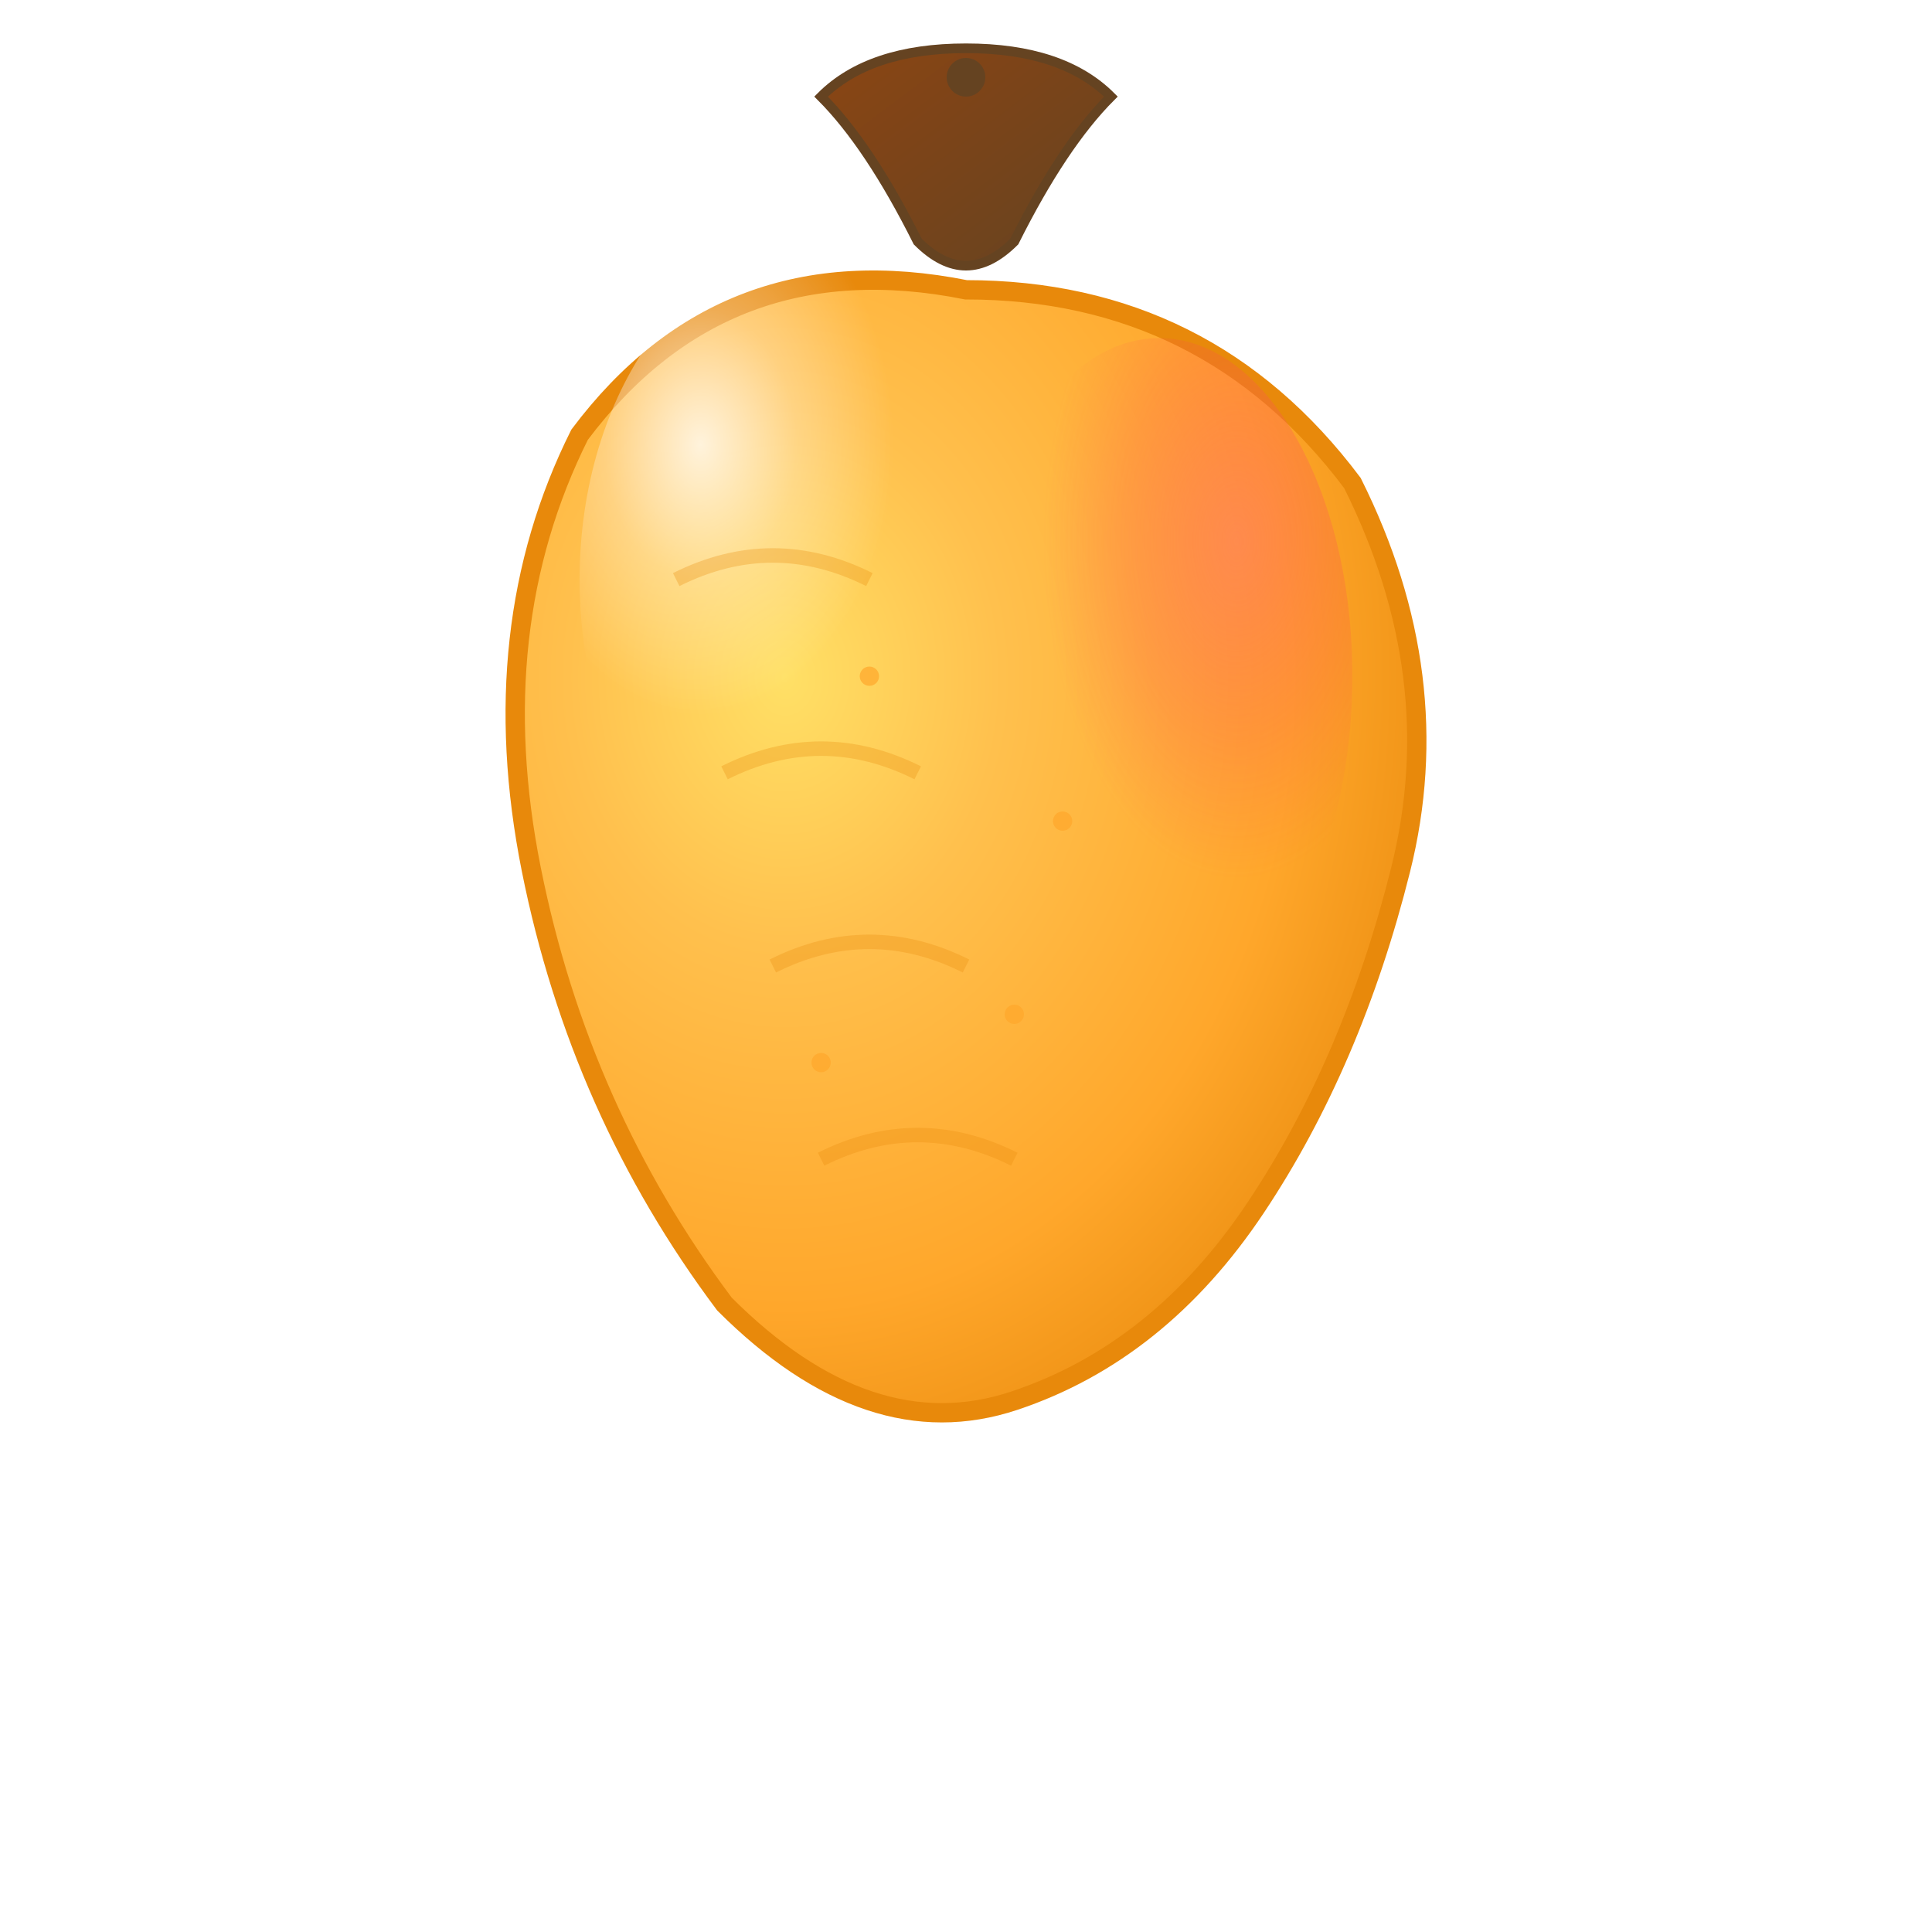
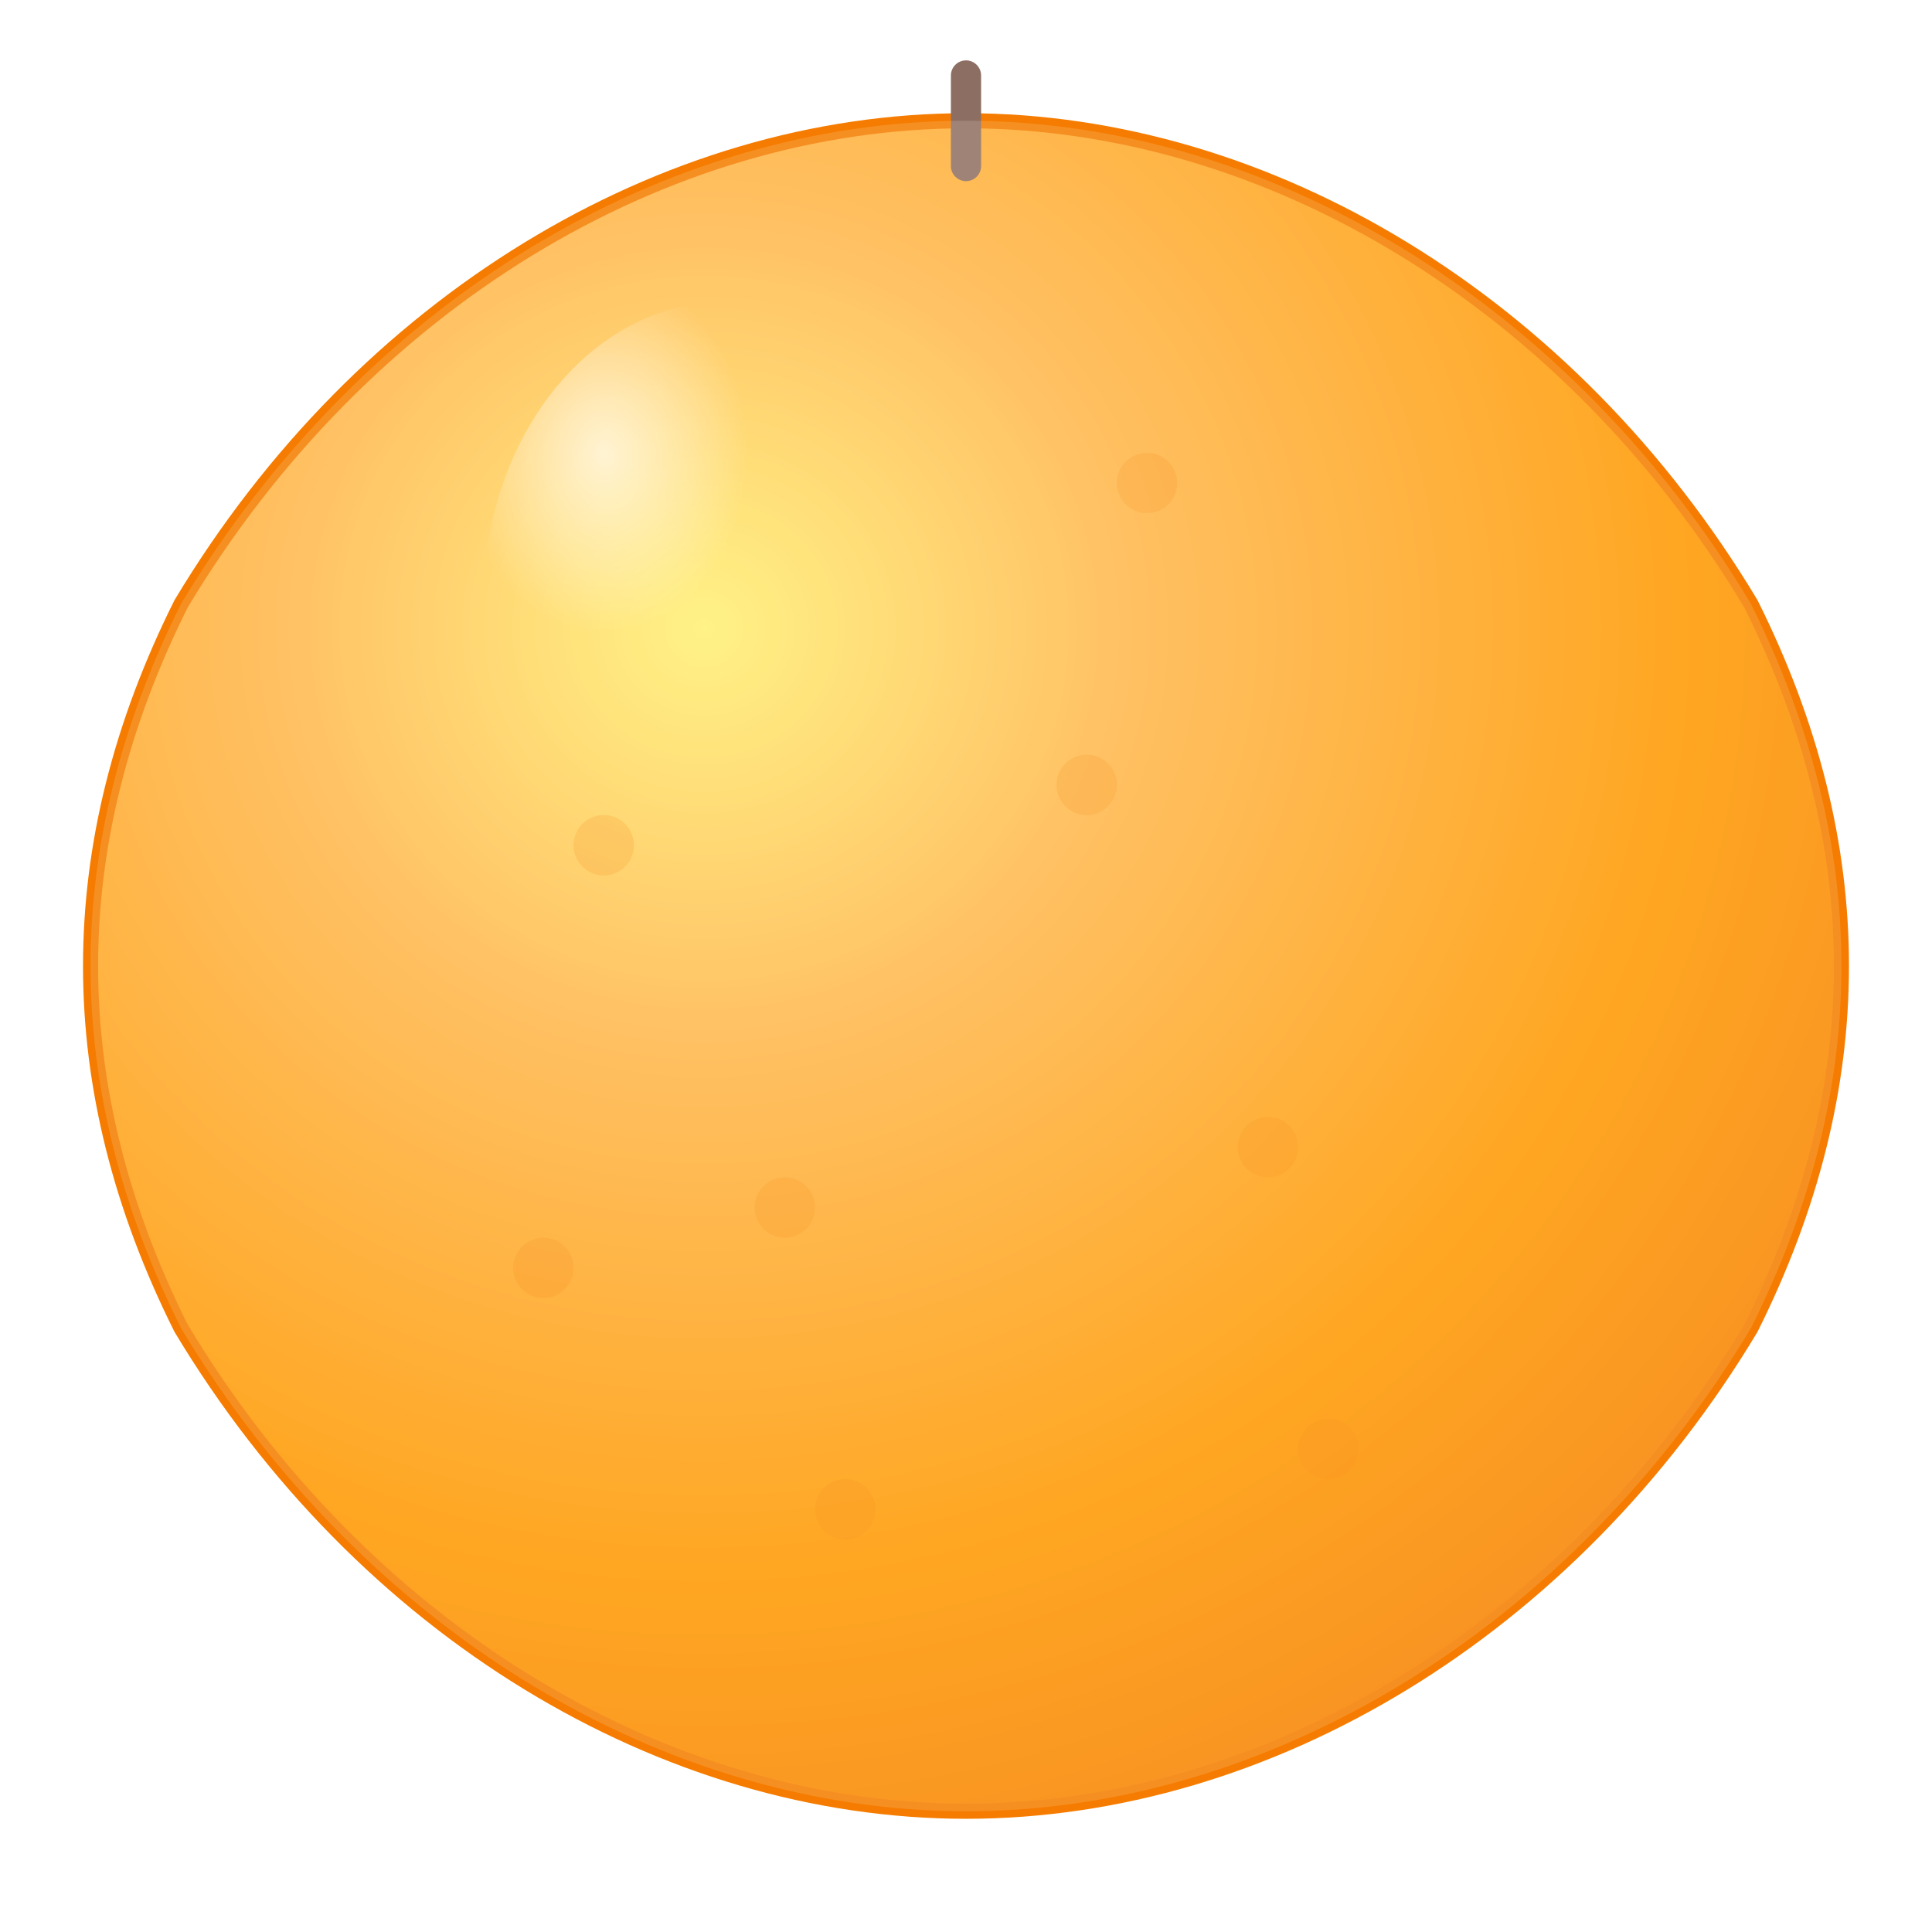
- <svg xmlns="http://www.w3.org/2000/svg" viewBox="0 0 200 200">
+ <svg xmlns="http://www.w3.org/2000/svg" width="128" height="128" viewBox="0 0 128 128">
  <defs>
-     <radialGradient id="mangoGradient" cx="0.3" cy="0.35" r="0.8">
-       <stop offset="0%" style="stop-color:#FFE066;stop-opacity:1" />
-       <stop offset="30%" style="stop-color:#FFC04D;stop-opacity:1" />
-       <stop offset="70%" style="stop-color:#FFA72B;stop-opacity:1" />
-       <stop offset="100%" style="stop-color:#E8890B;stop-opacity:1" />
+     <radialGradient id="mangoGrad" cx="0.35" cy="0.3" r="0.8">
+       <stop offset="0%" stop-color="#FFF176" />
+       <stop offset="30%" stop-color="#FFB74D" />
+       <stop offset="70%" stop-color="#FF9800" />
+       <stop offset="100%" stop-color="#F57C00" />
    </radialGradient>
-     <radialGradient id="mangoRed" cx="0.7" cy="0.3" r="0.5">
-       <stop offset="0%" style="stop-color:#FF6B6B;stop-opacity:0.5" />
-       <stop offset="60%" style="stop-color:#FF4757;stop-opacity:0.2" />
-       <stop offset="100%" style="stop-color:#FF4757;stop-opacity:0" />
+     <radialGradient id="highlight" cx="0.25" cy="0.25" r="0.3">
+       <stop offset="0%" stop-color="#FFFFFF" stop-opacity="0.7" />
+       <stop offset="100%" stop-color="#FFFFFF" stop-opacity="0" />
    </radialGradient>
-     <radialGradient id="mangoHighlight" cx="0.25" cy="0.3" r="0.4">
-       <stop offset="0%" style="stop-color:#FFFFFF;stop-opacity:0.8" />
-       <stop offset="50%" style="stop-color:#FFFFFF;stop-opacity:0.3" />
-       <stop offset="100%" style="stop-color:#FFFFFF;stop-opacity:0" />
-     </radialGradient>
-     <linearGradient id="stemGradient" x1="0%" y1="0%" x2="100%" y2="100%">
-       <stop offset="0%" style="stop-color:#8B4513;stop-opacity:1" />
-       <stop offset="100%" style="stop-color:#654321;stop-opacity:1" />
-     </linearGradient>
  </defs>
-   <path d="M 100 30 Q 75 25 60 45 Q 50 65 55 90 Q 60 115 75 135 Q 90 150 105 145 Q 120 140 130 125 Q 140 110 145 90 Q 150 70 140 50 Q 125 30 100 30 Z" fill="url(#mangoGradient)" stroke="#E8890B" stroke-width="2" />
-   <ellipse cx="120" cy="70" rx="20" ry="35" fill="url(#mangoRed)" />
-   <path d="M 95 25 Q 90 15 85 10 Q 90 5 100 5 Q 110 5 115 10 Q 110 15 105 25 Q 100 30 95 25 Z" fill="url(#stemGradient)" stroke="#654321" stroke-width="1" />
-   <circle cx="100" cy="8" r="2" fill="#654321" />
-   <ellipse cx="85" cy="60" rx="25" ry="35" fill="url(#mangoHighlight)" />
-   <g opacity="0.3">
-     <path d="M 70 60 Q 80 55 90 60" stroke="#E8890B" stroke-width="1.5" fill="none" />
-     <path d="M 75 80 Q 85 75 95 80" stroke="#E8890B" stroke-width="1.5" fill="none" />
-     <path d="M 80 100 Q 90 95 100 100" stroke="#E8890B" stroke-width="1.5" fill="none" />
-     <path d="M 85 120 Q 95 115 105 120" stroke="#E8890B" stroke-width="1.5" fill="none" />
+   <path d="M64 8 C84 8 104 20 116 40 C124 56 124 72 116 88 C104 108 84 120 64 120 C44 120 24 108 12 88 C4 72 4 56 12 40 C24 20 44 8 64 8 Z" fill="url(#mangoGrad)" stroke="#F57C00" stroke-width="1" />
+   <rect x="63" y="4" width="2" height="8" fill="#8D6E63" rx="1" />
+   <ellipse cx="48" cy="40" rx="16" ry="20" fill="url(#highlight)" />
+   <g fill="#F57C00" opacity="0.2">
+     <circle cx="40" cy="56" r="2" />
+     <circle cx="72" cy="52" r="2" />
+     <circle cx="52" cy="80" r="2" />
+     <circle cx="84" cy="76" r="2" />
+     <circle cx="36" cy="84" r="2" />
+     <circle cx="88" cy="96" r="2" />
+     <circle cx="56" cy="100" r="2" />
+     <circle cx="76" cy="32" r="2" />
  </g>
-   <circle cx="90" cy="70" r="1" fill="#FFA72B" opacity="0.7" />
-   <circle cx="110" cy="85" r="1" fill="#FFA72B" opacity="0.7" />
-   <circle cx="105" cy="105" r="1" fill="#FFA72B" opacity="0.7" />
-   <circle cx="85" cy="110" r="1" fill="#FFA72B" opacity="0.7" />
+   <path d="M64 8 C84 8 104 20 116 40 C124 56 124 72 116 88 C104 108 84 120 64 120 C44 120 24 108 12 88 C4 72 4 56 12 40 C24 20 44 8 64 8 Z" fill="#FFF8E1" opacity="0.15" />
</svg>
